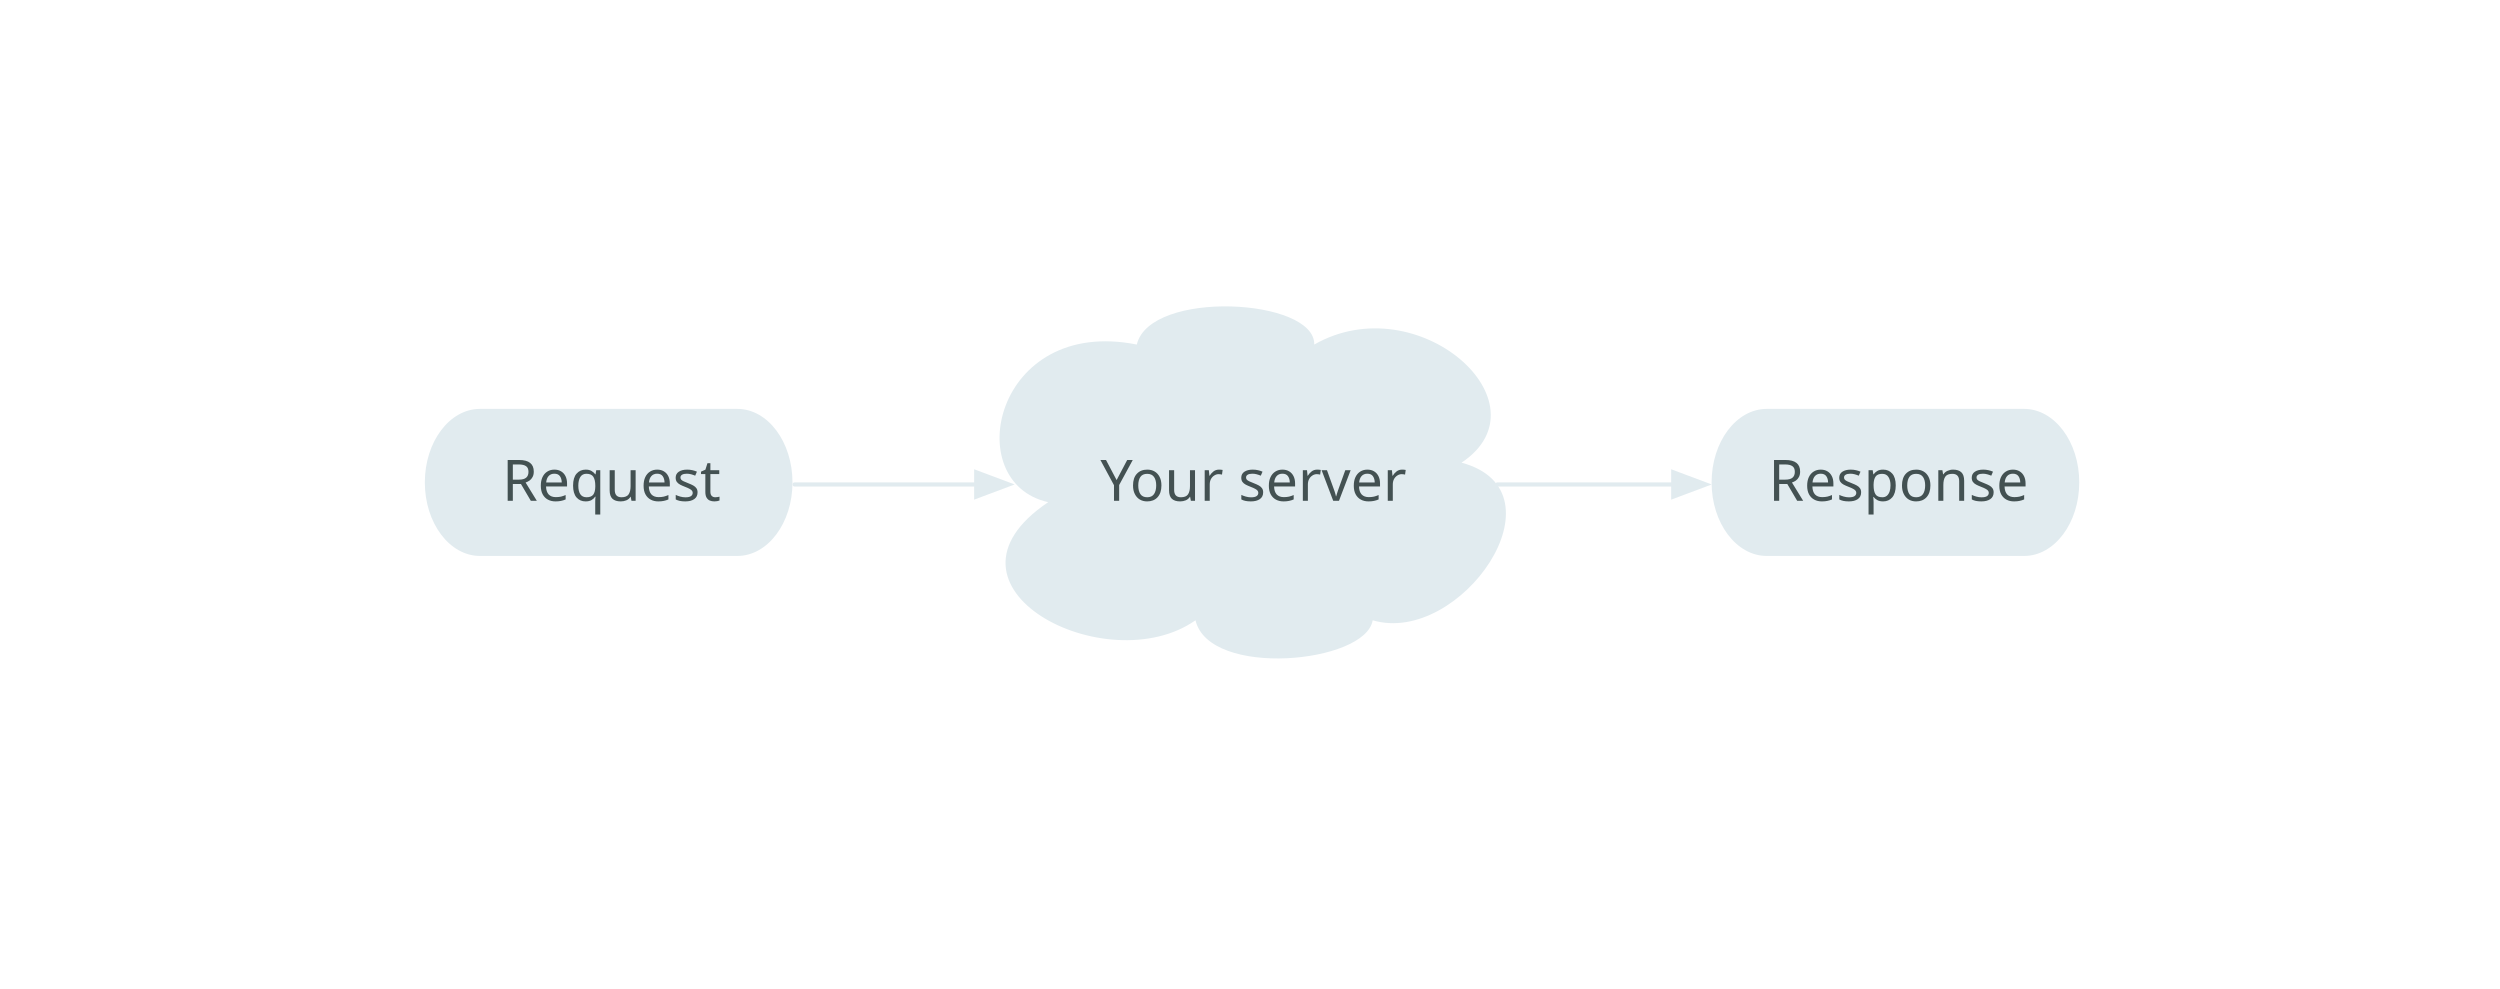
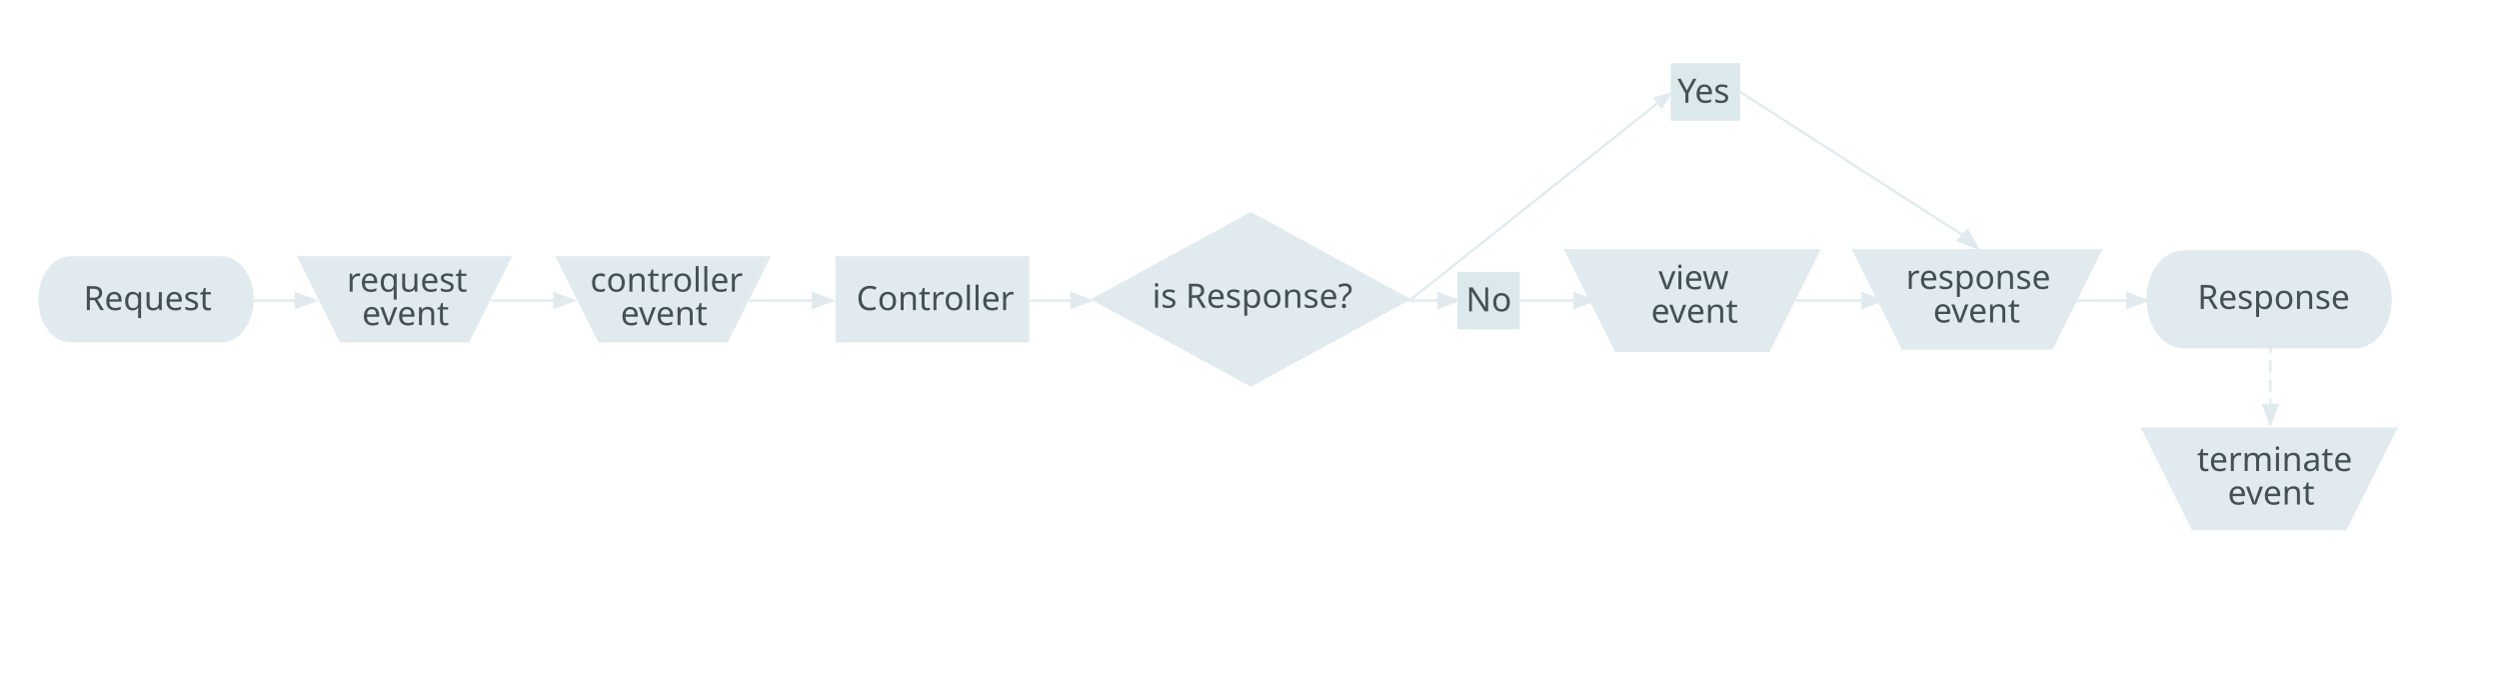
- <svg xmlns="http://www.w3.org/2000/svg" version="1.1" id="Layer_1" x="0px" y="0px" width="612px" height="242px" viewBox="0 0 612 242" enable-background="new 0 0 612 242" xml:space="preserve">
-   <path fill="#E1EBEF" d="M117.5,100.096h63c7.452,0,13.5,8.064,13.5,18c0,9.936-6.048,18-13.5,18h-63c-7.452,0-13.5-8.064-13.5-18  C104,108.16,110.048,100.096,117.5,100.096" />
-   <text transform="matrix(1 0 0 1 122.9185 122.6035)" fill="#435152" font-family="'ProximaNova-Bold'" font-size="14">Request</text>
-   <path fill="#E1EBEF" d="M432.5,100.096h63c7.452,0,13.5,8.064,13.5,18c0,9.936-6.048,18-13.5,18h-63c-7.452,0-13.5-8.064-13.5-18  C419,108.16,425.048,100.096,432.5,100.096" />
+ <svg xmlns="http://www.w3.org/2000/svg" version="1.1" id="Layer_1" x="0px" y="0px" width="1044px" height="291px" viewBox="0 0 1044 291" enable-background="new 0 0 1044 291" xml:space="preserve">
+   <path fill="#E1EBEF" d="M29.5,107h63c7.452,0,13.5,8.064,13.5,18s-6.048,18-13.5,18h-63c-7.452,0-13.5-8.064-13.5-18  S22.048,107,29.5,107" />
+   <text transform="matrix(1 0 0 1 34.9185 129.5)" fill="#435152" font-family="'ProximaNova-Bold'" font-size="14">Request</text>
  <g>
-     <text transform="matrix(1 0 0 1 432.9199 122.6035)" fill="#435152" font-family="'ProximaNova-Bold'" font-size="14">Response</text>
+     <path fill="#E1EBEF" d="M912.125,104.5h71.75c8.487,0,15.375,9.186,15.375,20.5s-6.888,20.5-15.375,20.5h-71.75   c-8.487,0-15.375-9.186-15.375-20.5S903.638,104.5,912.125,104.5" />
+     <text transform="matrix(1 0 0 1 918.041 128.9995)" fill="#435152" font-family="'ProximaNova-Bold'" font-size="14">Response</text>
  </g>
-   <path fill="#E1EBEF" d="M256.6,122.93c-21.819-4.834-13.118-45.527,21.688-38.584c3.229-13.535,43.704-11.338,43.439,0  c25.379-14.502,57.812,14.415,36.058,28.916c26.104,7.031-0.33,44.912-21.753,38.584c-1.715,10.547-40.013,14.238-43.374,0  C270.971,167.051,225.751,143.672,256.6,122.93L256.6,122.93z M256.6,122.93" />
+   <path fill="#E1EBEF" d="M349,107h81v36h-81V107z" />
+   <text transform="matrix(1 0 0 1 357.7695 129.5)" fill="#435152" font-family="'ProximaNova-Bold'" font-size="14">Controller</text>
+   <path fill="#E1EBEF" d="M124,107h90l-18,36h-54L124,107z" />
+   <text transform="matrix(1 0 0 1 144.8994 121.7891)" fill="#435152" font-family="'ProximaNova-Bold'" font-size="14">request</text>
+   <text transform="matrix(1 0 0 1 151.2485 135.7891)" fill="#435152" font-family="'ProximaNova-Bold'" font-size="14">event</text>
+   <path fill="#E1EBEF" d="M232,107h90l-18,36h-54L232,107z" />
+   <text transform="matrix(1 0 0 1 246.5854 121.7891)" fill="#435152" font-family="'ProximaNova-Bold'" font-size="14">controller</text>
+   <text transform="matrix(1 0 0 1 259.2485 135.7891)" fill="#435152" font-family="'ProximaNova-Bold'" font-size="14">event</text>
  <g>
-     <text transform="matrix(1 0 0 1 269.377 122.6035)" fill="#435152" font-family="'ProximaNova-Bold'" font-size="14">Your server</text>
+     <path fill="#E1EBEF" d="M653.25,104h107.5l-21.5,43h-64.5L653.25,104z" />
+     <text transform="matrix(1 0 0 1 692.877 120.7734)" fill="#435152" font-family="'ProximaNova-Bold'" font-size="14">view</text>
+     <text transform="matrix(1 0 0 1 689.748 134.7734)" fill="#435152" font-family="'ProximaNova-Bold'" font-size="14">event</text>
  </g>
-   <line fill="none" stroke="#E1EBEF" stroke-linecap="round" stroke-linejoin="round" stroke-miterlimit="10" x1="194.5" y1="118.596" x2="238.966" y2="118.596" />
-   <path fill="#E1EBEF" d="M246.966,118.596l-8-3v6L246.966,118.596z M246.966,118.596" />
-   <path fill="none" stroke="#E1EBEF" stroke-miterlimit="10" d="M246.966,118.596l-8-3v6L246.966,118.596z M246.966,118.596" />
-   <line fill="none" stroke="#E1EBEF" stroke-linecap="round" stroke-linejoin="round" stroke-miterlimit="10" x1="366.549" y1="118.596" x2="409.6" y2="118.596" />
-   <path fill="#E1EBEF" d="M417.6,118.596l-8-3v6L417.6,118.596z M417.6,118.596" />
-   <path fill="none" stroke="#E1EBEF" stroke-miterlimit="10" d="M417.6,118.596l-8-3v6L417.6,118.596z M417.6,118.596" />
+   <g>
+     <path fill="#E1EBEF" d="M773.5,104h105l-21,42h-63L773.5,104z" />
+     <text transform="matrix(1 0 0 1 796.251 120.6499)" fill="#435152" font-family="'ProximaNova-Bold'" font-size="14">response</text>
+     <text transform="matrix(1 0 0 1 807.5977 134.6499)" fill="#435152" font-family="'ProximaNova-Bold'" font-size="14">event</text>
+   </g>
+   <path fill="#E1EBEF" d="M894.25,178.5h107.5l-21.5,43h-64.5L894.25,178.5z" />
+   <text transform="matrix(1 0 0 1 917.8359 196.6953)" fill="#435152" font-family="'ProximaNova-Bold'" font-size="14">terminate</text>
+   <text transform="matrix(1 0 0 1 930.6738 210.6953)" fill="#435152" font-family="'ProximaNova-Bold'" font-size="14">event</text>
+   <path fill="#E1EBEF" d="M522.55,88.481L589.5,125l-66.95,36.518L455.6,125L522.55,88.481z" />
+   <text transform="matrix(1 0 0 1 481.3691 128.5)" fill="#435152" font-family="'ProximaNova-Bold'" font-size="14">is Response?</text>
+   <line fill="none" stroke="#E1EBEF" stroke-linecap="round" stroke-linejoin="round" stroke-miterlimit="10" x1="106.5" y1="125.5" x2="123.6" y2="125.5" />
+   <path fill="#E1EBEF" d="M131.6,125.5l-8-3v6L131.6,125.5z" />
+   <path fill="none" stroke="#E1EBEF" stroke-miterlimit="10" d="M131.6,125.5l-8-3v6L131.6,125.5z" />
+   <line fill="none" stroke="#E1EBEF" stroke-linecap="round" stroke-linejoin="round" stroke-miterlimit="10" x1="205.5" y1="125.5" x2="231.6" y2="125.5" />
+   <path fill="#E1EBEF" d="M239.6,125.5l-8-3v6L239.6,125.5z" />
+   <path fill="none" stroke="#E1EBEF" stroke-miterlimit="10" d="M239.6,125.5l-8-3v6L239.6,125.5z" />
+   <g>
+     <line fill="none" stroke="#E1EBEF" stroke-linecap="round" stroke-linejoin="round" stroke-miterlimit="10" x1="430.5" y1="125.5" x2="447.6" y2="125.5" />
+     <path fill="#E1EBEF" d="M455.6,125.5l-8-3v6L455.6,125.5z" />
+     <path fill="none" stroke="#E1EBEF" stroke-miterlimit="10" d="M455.6,125.5l-8-3v6L455.6,125.5z" />
+   </g>
+   <g>
+     <line fill="none" stroke="#E1EBEF" stroke-linecap="round" stroke-linejoin="round" stroke-miterlimit="10" x1="583.772" y1="125.5" x2="600.872" y2="125.5" />
+     <path fill="#E1EBEF" d="M608.872,125.5l-8-3v6L608.872,125.5z" />
+     <path fill="none" stroke="#E1EBEF" stroke-miterlimit="10" d="M608.872,125.5l-8-3v6L608.872,125.5z" />
+   </g>
+   <g>
+     <line fill="none" stroke="#E1EBEF" stroke-linecap="round" stroke-linejoin="round" stroke-miterlimit="10" x1="634.872" y1="125.5" x2="657.8" y2="125.5" />
+     <path fill="#E1EBEF" d="M665.8,125.5l-8-3v6L665.8,125.5z" />
+     <path fill="none" stroke="#E1EBEF" stroke-miterlimit="10" d="M665.8,125.5l-8-3v6L665.8,125.5z" />
+   </g>
+   <g>
+     <line fill="none" stroke="#E1EBEF" stroke-linecap="round" stroke-linejoin="round" stroke-miterlimit="10" x1="750.25" y1="125.5" x2="778.04" y2="125.5" />
+     <path fill="#E1EBEF" d="M786.04,125.5l-8-3v6L786.04,125.5z" />
+     <path fill="none" stroke="#E1EBEF" stroke-miterlimit="10" d="M786.04,125.5l-8-3v6L786.04,125.5z" />
+   </g>
+   <g>
+     <line fill="none" stroke="#E1EBEF" stroke-linecap="round" stroke-linejoin="round" stroke-miterlimit="10" x1="861" y1="125.5" x2="888.75" y2="125.5" />
+     <path fill="#E1EBEF" d="M896.75,125.5l-8-3v6L896.75,125.5z" />
+     <path fill="none" stroke="#E1EBEF" stroke-miterlimit="10" d="M896.75,125.5l-8-3v6L896.75,125.5z" />
+   </g>
+   <g>
+     <line fill="none" stroke="#E1EBEF" stroke-linecap="round" stroke-linejoin="round" stroke-miterlimit="10" x1="589.5" y1="125" x2="692.34" y2="43.196" />
+     <path fill="#E1EBEF" d="M698.74,38.396l-8.201,2.4l3.6,4.8L698.74,38.396z" />
+   </g>
+   <g>
+     <line fill="none" stroke="#E1EBEF" stroke-linecap="round" stroke-linejoin="round" stroke-miterlimit="10" x1="727" y1="38.396" x2="819.979" y2="98.231" />
+     <path fill="#E1EBEF" d="M826,103.5l-4.045-7.526l-3.951,4.516L826,103.5z" />
+     <path fill="none" stroke="#E1EBEF" stroke-miterlimit="10" d="M826,103.5l-4.045-7.526l-3.951,4.516L826,103.5z" />
+   </g>
+   <line fill="none" stroke="#E1EBEF" stroke-linecap="round" stroke-linejoin="round" stroke-miterlimit="10" x1="313.5" y1="125.5" x2="339.6" y2="125.5" />
+   <path fill="#E1EBEF" d="M347.6,125.5l-8-3v6L347.6,125.5z" />
+   <path fill="none" stroke="#E1EBEF" stroke-miterlimit="10" d="M347.6,125.5l-8-3v6L347.6,125.5z" />
+   <g>
+     <path fill="#DBE8EC" d="M698,26.396h29v24h-29V26.396z" />
+     <text transform="matrix(1 0 0 1 700.7754 42.8965)" fill="#435152" font-family="'ProximaNova-Bold'" font-size="14">Yes</text>
+   </g>
+   <g>
+     <path fill="#DBE8EC" d="M608.872,113.5h26v24h-26V113.5z" />
+     <text transform="matrix(1 0 0 1 612.4121 130.0054)" fill="#435152" font-family="'ProximaNova-Bold'" font-size="14">No</text>
+   </g>
+   <line fill="none" stroke="#E1EBEF" stroke-linecap="round" stroke-linejoin="round" stroke-miterlimit="10" stroke-dasharray="4,4" x1="948.5" y1="143" x2="948.5" y2="169.1" />
+   <path fill="#E1EBEF" d="M948.5,177.1l3-8h-6L948.5,177.1z" />
+   <path fill="none" stroke="#E1EBEF" stroke-miterlimit="10" d="M948.5,177.1l3-8h-6L948.5,177.1z" />
</svg>
